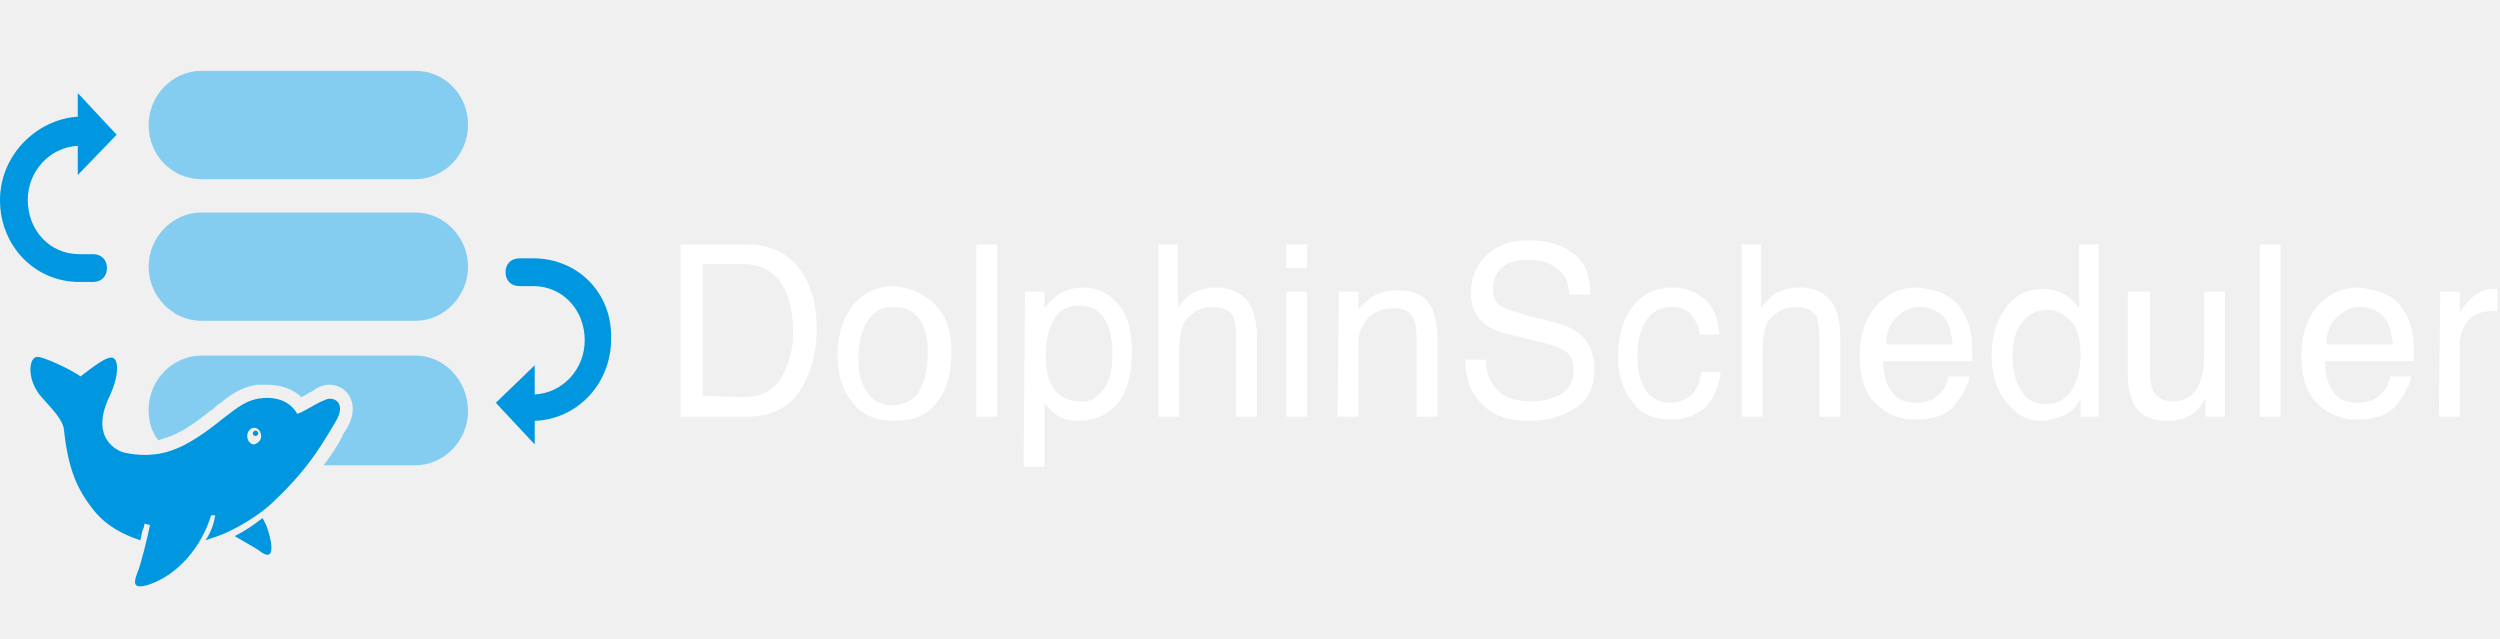
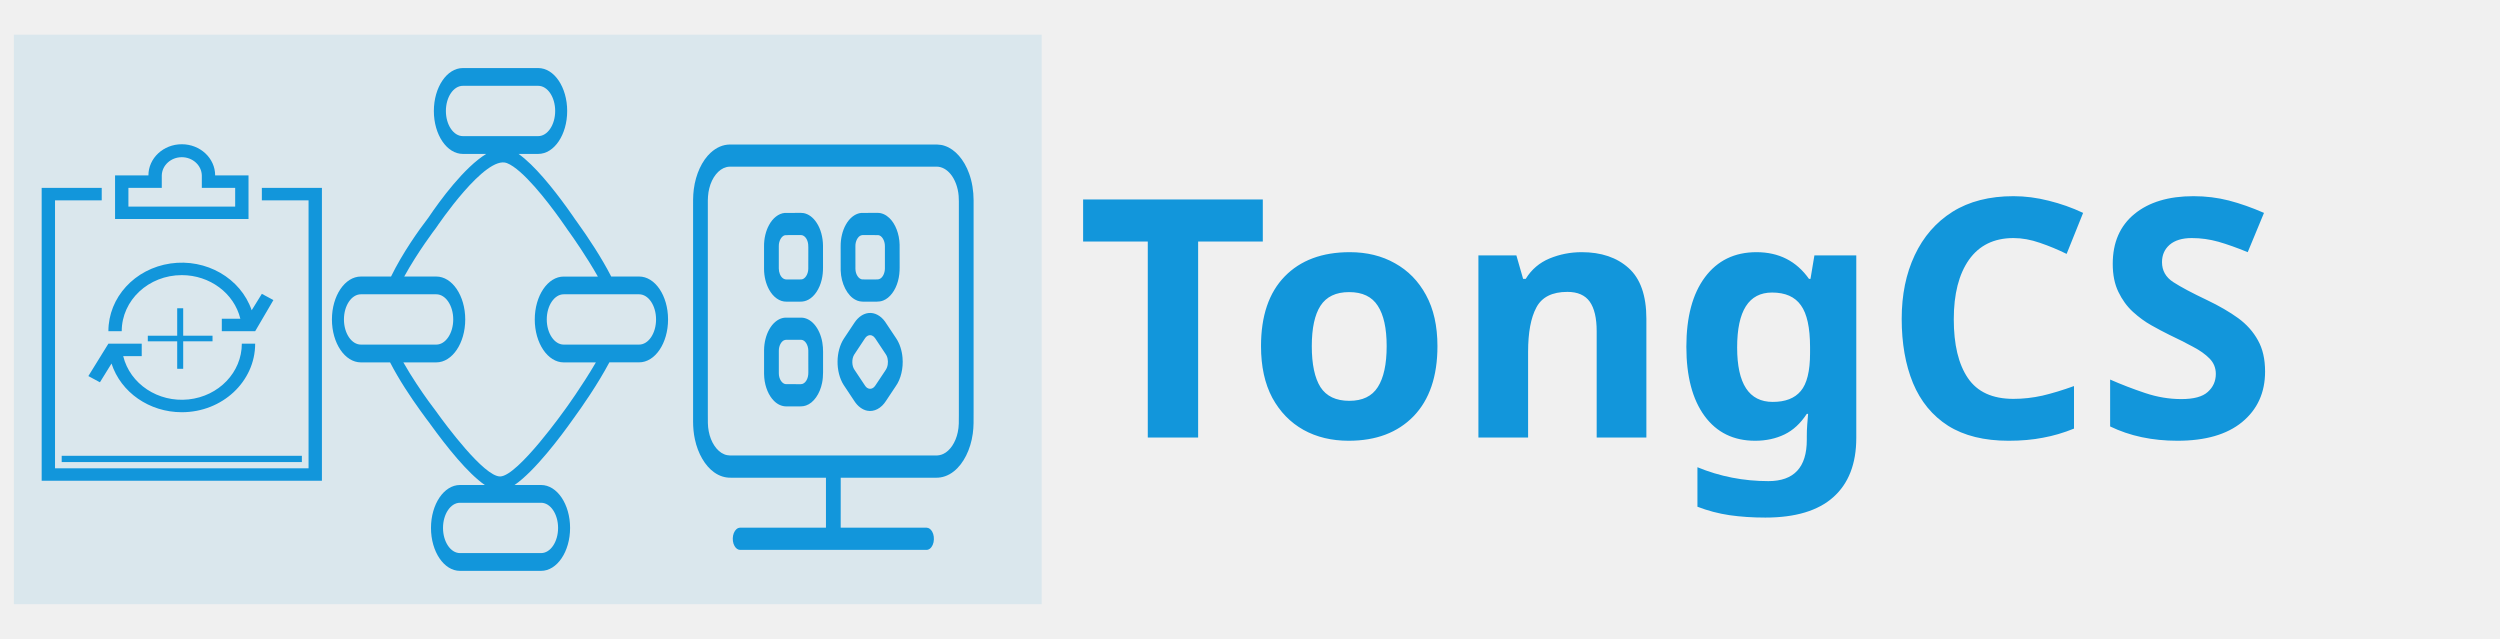
- <svg xmlns="http://www.w3.org/2000/svg" version="1.1" id="图层_1" x="0px" y="0px" viewBox="0 0 180 46" style="enable-background:new 0 0 180 46;" xml:space="preserve">
-   <style type="text/css">
- 	.st0{fill:#85CDF0;}
+ <svg xmlns="http://www.w3.org/2000/svg" width="180" height="46" version="1.1" style="enable-background:new 0 0 180 46;" xml:space="preserve">
+   <style type="text/css">.st0{fill:#85CDF0;}
	.st1{fill:#0097E0;}
- 	.st2{fill:#FFFFFF;}
- </style>
+ 	.st2{fill:#282828;}</style>
  <g>
-     <path class="st0" d="M29.9,25.6H14.5c-2.1,0-3.8,1.8-3.8,3.9c0,0.8,0.2,1.6,0.7,2.2c0.3-0.1,0.6-0.2,0.9-0.3l0,0l0,0   c1-0.4,2.1-1.2,2.8-1.8c0.2-0.1,0.3-0.2,0.4-0.3c0.1-0.1,0.2-0.2,0.4-0.3c0.6-0.5,1.4-1.1,2.6-1.3c0.2,0,0.4,0,0.7,0   c1,0,1.9,0.3,2.5,0.9c0.2-0.1,0.4-0.2,0.5-0.3c0.3-0.1,0.5-0.3,0.7-0.4s0.5-0.2,0.8-0.2c0.6,0,1.2,0.3,1.5,0.9   c0.2,0.4,0.4,1.1-0.2,2.2c-0.1,0.2-0.3,0.4-0.4,0.7c-0.3,0.6-0.7,1.2-1.3,2h6.6c2.1,0,3.8-1.8,3.8-3.9C33.7,27.4,32,25.6,29.9,25.6   z" />
-     <path class="st1" d="M5.7,20.3h1c0.6,0,1-0.4,1-1s-0.4-1-1-1h-1c-2.1,0-3.7-1.7-3.7-3.9c0-2.1,1.6-3.8,3.6-3.9v2.1l2.8-2.9l-2.8-3   v1.7c-3,0.2-5.6,2.8-5.6,6C0,17.7,2.5,20.3,5.7,20.3z" />
-     <path class="st1" d="M38.4,18.6h-1c-0.6,0-1,0.4-1,1s0.4,1,1,1h1c2.1,0,3.7,1.7,3.7,3.9c0,2.1-1.6,3.8-3.6,3.9v-2.1L35.7,29l2.8,3   v-1.7c3-0.1,5.5-2.6,5.5-5.9C44.1,21.1,41.6,18.6,38.4,18.6z" />
-     <path class="st0" d="M29.9,15.3H14.5c-2.1,0-3.8,1.8-3.8,3.9s1.7,3.9,3.8,3.9h15.4c2.1,0,3.8-1.8,3.8-3.9S32,15.3,29.9,15.3z" />
-     <path class="st0" d="M29.9,5.1H14.5c-2.1,0-3.8,1.8-3.8,3.9l0,0c0,2.2,1.7,3.9,3.8,3.9h15.4c2.1,0,3.8-1.8,3.8-3.9l0,0   C33.7,6.8,32,5.1,29.9,5.1z" />
-     <path class="st1" d="M19.5,39c0.2,1.3-0.4,1-0.9,0.6c-0.3-0.2-1.2-0.7-1.7-1c0.8-0.4,1.5-0.9,2-1.3C19.2,37.8,19.4,38.4,19.5,39z    M18.4,31c-0.1,0-0.2,0.1-0.2,0.2s0.1,0.2,0.2,0.2s0.2-0.1,0.2-0.2S18.5,31,18.4,31z M24.2,30.3c-0.8,1.3-1.8,3.3-4.6,5.9   c-0.6,0.6-1.9,1.5-3.2,2.1c-0.4,0.2-1,0.4-1.6,0.6c0.4-0.6,0.6-1.2,0.7-1.8h-0.3c-0.7,2.3-2.4,4.3-4.5,5c-1.3,0.4-1-0.3-0.8-0.9   c0.2-0.4,0.7-2.4,0.9-3.4l-0.4-0.1c0,0,0,0.2-0.1,0.4s-0.1,0.5-0.2,0.8c-1.2-0.4-2.4-1-3.3-2.1c-1.3-1.6-1.9-3.1-2.2-5.9   c-0.1-0.7-0.8-1.4-1.6-2.3c-1-1.1-1-2.7-0.4-2.9c0.4-0.1,2.5,0.9,3.2,1.4c0.8-0.6,2-1.6,2.4-1.3C8.5,26,8.6,27,7.9,28.5   c-1.5,3.1,0.6,4,1.1,4.1c0.9,0.2,2.3,0.3,3.7-0.3c1.3-0.5,2.9-1.8,3.4-2.2c0.7-0.5,1.4-1.2,2.5-1.4c1.3-0.2,2.3,0.2,2.8,1.1   c0.6-0.2,1.4-0.8,2-1C23.9,28.5,25,28.9,24.2,30.3z M18.8,31.4c0-0.3-0.2-0.6-0.5-0.6s-0.5,0.3-0.5,0.6S18,32,18.3,32   C18.6,31.9,18.8,31.7,18.8,31.4z" />
-     <g>
-       <path class="st2" d="M49,17.6h4.8c1.6,0,2.9,0.6,3.8,1.8c0.8,1.1,1.2,2.5,1.2,4.2c0,1.3-0.2,2.5-0.7,3.6c-0.8,1.9-2.3,2.8-4.3,2.8    H49V17.6z M53.5,28.6c0.5,0,1-0.1,1.3-0.2c0.6-0.2,1.1-0.6,1.5-1.3c0.3-0.5,0.5-1.1,0.7-1.9c0.1-0.5,0.1-0.9,0.1-1.3    c0-1.5-0.3-2.7-0.9-3.6c-0.6-0.8-1.5-1.3-2.8-1.3h-2.8v9.5L53.5,28.6L53.5,28.6z" />
-       <path class="st2" d="M67.3,21.9c0.8,0.8,1.2,1.9,1.2,3.4s-0.3,2.7-1,3.6c-0.7,1-1.7,1.4-3.2,1.4c-1.2,0-2.2-0.4-2.9-1.3    c-0.7-0.8-1.1-2-1.1-3.4c0-1.5,0.4-2.7,1.1-3.6c0.7-0.9,1.7-1.4,3-1.4C65.5,20.7,66.5,21.1,67.3,21.9z M66.3,27.9    c0.4-0.8,0.5-1.6,0.5-2.5c0-0.8-0.1-1.5-0.4-2.1c-0.4-0.8-1.1-1.2-2.1-1.2c-0.9,0-1.5,0.4-1.9,1.1s-0.6,1.6-0.6,2.6    s0.2,1.8,0.6,2.4c0.4,0.6,1,1,1.9,1C65.3,29.1,66,28.7,66.3,27.9z" />
-       <path class="st2" d="M70.3,17.6h1.5V30h-1.5V17.6z" />
-       <path class="st2" d="M73.8,21h1.4v1.2c0.3-0.4,0.6-0.7,1-1c0.5-0.3,1.1-0.5,1.8-0.5c1,0,1.8,0.4,2.5,1.2c0.7,0.8,1,1.9,1,3.4    c0,2-0.5,3.4-1.5,4.2c-0.6,0.5-1.4,0.8-2.2,0.8c-0.7,0-1.2-0.1-1.7-0.4c-0.3-0.2-0.6-0.5-0.9-0.9v4.6h-1.5L73.8,21L73.8,21z     M79.4,28.1c0.5-0.6,0.7-1.5,0.7-2.7c0-0.7-0.1-1.3-0.3-1.9c-0.4-1-1.1-1.5-2.1-1.5s-1.7,0.5-2.1,1.6c-0.2,0.6-0.3,1.3-0.3,2.1    c0,0.7,0.1,1.3,0.3,1.8c0.4,0.9,1.1,1.4,2.1,1.4C78.4,29,78.9,28.7,79.4,28.1z" />
-       <path class="st2" d="M83.3,17.6h1.5v4.6c0.3-0.5,0.7-0.8,0.9-1c0.5-0.3,1.1-0.5,1.8-0.5c1.3,0,2.1,0.5,2.6,1.4    c0.2,0.5,0.4,1.2,0.4,2.1V30H89v-5.7c0-0.7-0.1-1.2-0.2-1.5c-0.3-0.5-0.8-0.7-1.5-0.7c-0.6,0-1.2,0.2-1.7,0.7    c-0.5,0.4-0.7,1.3-0.7,2.5V30h-1.5V17.6H83.3z" />
-       <path class="st2" d="M92.6,17.6h1.5v1.7h-1.5V17.6z M92.6,21h1.5v9h-1.5V21z" />
-       <path class="st2" d="M96.4,21h1.4v1.3c0.4-0.5,0.9-0.9,1.3-1.1c0.5-0.2,1-0.3,1.5-0.3c1.2,0,2.1,0.4,2.5,1.3    c0.2,0.5,0.4,1.2,0.4,2.1V30H102v-5.7c0-0.6-0.1-1-0.2-1.3c-0.3-0.6-0.7-0.8-1.4-0.8c-0.3,0-0.6,0-0.9,0.1    c-0.4,0.1-0.8,0.4-1.1,0.7c-0.2,0.3-0.4,0.6-0.5,0.9s-0.1,0.8-0.1,1.4V30h-1.5L96.4,21L96.4,21z" />
-       <path class="st2" d="M107,26c0,0.7,0.2,1.3,0.5,1.7c0.5,0.8,1.4,1.2,2.8,1.2c0.6,0,1.1-0.1,1.6-0.3c0.9-0.3,1.4-1,1.4-1.9    c0-0.7-0.2-1.2-0.6-1.4c-0.4-0.3-1-0.5-1.9-0.7l-1.6-0.4c-1-0.2-1.8-0.5-2.2-0.8c-0.7-0.5-1.1-1.3-1.1-2.3c0-1.1,0.4-2,1.1-2.7    s1.8-1.1,3.1-1.1c1.2,0,2.3,0.3,3.1,0.9c0.9,0.6,1.3,1.6,1.3,3H113c-0.1-0.7-0.2-1.2-0.5-1.5c-0.5-0.6-1.3-1-2.4-1    c-0.9,0-1.6,0.2-2,0.6s-0.6,0.9-0.6,1.5s0.2,1.1,0.7,1.3c0.3,0.2,1,0.4,2.1,0.7l1.6,0.4c0.8,0.2,1.4,0.5,1.8,0.8    c0.7,0.6,1.1,1.4,1.1,2.5c0,1.4-0.5,2.4-1.4,2.9c-0.9,0.6-2,0.9-3.3,0.9c-1.5,0-2.6-0.4-3.4-1.2c-0.8-0.8-1.2-1.8-1.2-3.2h1.5V26z    " />
-       <path class="st2" d="M122.7,21.5c0.6,0.5,1,1.3,1.1,2.6h-1.4c-0.1-0.6-0.3-1-0.6-1.4c-0.3-0.4-0.8-0.6-1.5-0.6    c-0.9,0-1.6,0.5-2,1.4c-0.3,0.6-0.4,1.4-0.4,2.3s0.2,1.7,0.6,2.3c0.4,0.6,1,0.9,1.8,0.9c0.6,0,1.1-0.2,1.5-0.6s0.6-0.9,0.7-1.6    h1.4c-0.2,1.2-0.6,2.1-1.2,2.6c-0.7,0.6-1.5,0.8-2.5,0.8c-1.1,0-2.1-0.4-2.7-1.3c-0.7-0.9-1-1.9-1-3.2c0-1.6,0.4-2.8,1.1-3.7    c0.7-0.9,1.7-1.3,2.9-1.3C121.3,20.7,122.1,21,122.7,21.5z" />
-       <path class="st2" d="M125.3,17.6h1.5v4.6c0.3-0.5,0.7-0.8,0.9-1c0.5-0.3,1.1-0.5,1.8-0.5c1.3,0,2.1,0.5,2.6,1.4    c0.2,0.5,0.4,1.2,0.4,2.1V30H131v-5.7c0-0.7-0.1-1.2-0.2-1.5c-0.3-0.5-0.8-0.7-1.5-0.7c-0.6,0-1.2,0.2-1.7,0.7    c-0.5,0.4-0.7,1.3-0.7,2.5V30h-1.5V17.6H125.3z" />
-       <path class="st2" d="M140,21.2c0.6,0.3,1,0.7,1.3,1.2s0.5,1,0.6,1.6c0.1,0.4,0.1,1.1,0.1,2h-6.4c0,0.9,0.2,1.7,0.6,2.2    c0.4,0.6,1,0.8,1.8,0.8s1.4-0.3,1.8-0.8c0.3-0.3,0.4-0.7,0.5-1.1h1.5c0,0.3-0.2,0.7-0.4,1.1s-0.5,0.7-0.7,1    c-0.4,0.5-1,0.8-1.7,0.9c-0.4,0.1-0.8,0.1-1.2,0.1c-1.1,0-2-0.4-2.8-1.2c-0.8-0.8-1.1-2-1.1-3.4c0-1.5,0.4-2.6,1.1-3.5    c0.8-0.9,1.8-1.4,3-1.4C138.9,20.8,139.5,20.9,140,21.2z M140.6,24.8c-0.1-0.7-0.2-1.2-0.4-1.6c-0.4-0.7-1.1-1.1-2-1.1    c-0.7,0-1.2,0.3-1.7,0.8s-0.7,1.1-0.7,1.9C135.8,24.8,140.6,24.8,140.6,24.8z" />
-       <path class="st2" d="M148.8,21.3c0.3,0.2,0.6,0.5,0.9,0.9v-4.6h1.4V30h-1.3v-1.3c-0.3,0.6-0.7,1-1.2,1.2s-1,0.4-1.6,0.4    c-1,0-1.8-0.4-2.5-1.3c-0.7-0.8-1.1-2-1.1-3.4c0-1.3,0.3-2.5,1-3.4c0.7-1,1.6-1.4,2.8-1.4C147.8,20.8,148.3,21,148.8,21.3z     M145.5,28.1c0.4,0.7,1,1,1.9,1c0.7,0,1.2-0.3,1.7-0.9c0.4-0.6,0.7-1.5,0.7-2.6s-0.2-2-0.7-2.5s-1-0.8-1.7-0.8s-1.3,0.3-1.8,0.9    s-0.7,1.4-0.7,2.6C144.9,26.6,145.1,27.4,145.5,28.1z" />
-       <path class="st2" d="M154.8,21v6c0,0.5,0.1,0.8,0.2,1.1c0.3,0.5,0.7,0.8,1.4,0.8c1,0,1.7-0.5,2-1.4c0.2-0.5,0.3-1.2,0.3-2.1V21    h1.5v9h-1.4v-1.3c-0.2,0.3-0.4,0.6-0.7,0.9c-0.6,0.5-1.2,0.7-2,0.7c-1.2,0-2.1-0.4-2.5-1.3c-0.2-0.5-0.4-1.1-0.4-1.8V21H154.8z" />
-       <path class="st2" d="M162.7,17.6h1.5V30h-1.5V17.6z" />
-       <path class="st2" d="M171.8,21.2c0.6,0.3,1,0.7,1.3,1.2s0.5,1,0.6,1.6c0.1,0.4,0.1,1.1,0.1,2h-6.4c0,0.9,0.2,1.7,0.6,2.2    c0.4,0.6,1,0.8,1.8,0.8s1.4-0.3,1.8-0.8c0.3-0.3,0.4-0.7,0.5-1.1h1.5c0,0.3-0.2,0.7-0.4,1.1s-0.5,0.7-0.7,1    c-0.4,0.5-1,0.8-1.7,0.9c-0.4,0.1-0.8,0.1-1.2,0.1c-1.1,0-2-0.4-2.8-1.2c-0.8-0.8-1.1-2-1.1-3.4c0-1.5,0.4-2.6,1.1-3.5    c0.8-0.9,1.8-1.4,3-1.4C170.6,20.8,171.2,20.9,171.8,21.2z M172.3,24.8c-0.1-0.7-0.2-1.2-0.4-1.6c-0.4-0.7-1.1-1.1-2-1.1    c-0.7,0-1.2,0.3-1.7,0.8s-0.7,1.1-0.7,1.9C167.5,24.8,172.3,24.8,172.3,24.8z" />
-       <path class="st2" d="M175.7,21h1.4v1.6c0.1-0.3,0.4-0.7,0.8-1.1c0.4-0.4,1-0.7,1.5-0.7h0.1c0.1,0,0.2,0,0.3,0v1.6    c-0.1,0-0.2,0-0.2,0c-0.1,0-0.2,0-0.2,0c-0.7,0-1.3,0.2-1.7,0.7s-0.6,1.1-0.6,1.7V30h-1.5L175.7,21L175.7,21z" />
+     <rect x="-1" y="-1" width="182" height="48" id="canvas_background" fill="none" />
+   </g>
+   <g>
+     <defs>
+       <style type="text/css">@font-face { font-family: feedback-iconfont; src: url("//at.alicdn.com/t/font_1031158_u69w8yhxdu.woff2?t=1630033759944") format("woff2"), url("//at.alicdn.com/t/font_1031158_u69w8yhxdu.woff?t=1630033759944") format("woff"), url("//at.alicdn.com/t/font_1031158_u69w8yhxdu.ttf?t=1630033759944") format("truetype"); }</style>
+     </defs>
+     <rect stroke="null" fill="#1296db" stroke-width="0" stroke-opacity="null" fill-opacity="null" x="1" y="2.5" width="74" height="41" id="svg_87" opacity="0.1" />
+     <g stroke="null" id="svg_35">
+       <path stroke="null" d="m46.014,19.909l-2.007,0c-0.69,-1.347 -1.637,-2.784 -2.505,-3.99l-0.073,-0.097c-0.05,-0.074 -0.264,-0.392 -0.586,-0.837c-1.016,-1.411 -2.373,-3.107 -3.509,-3.903l1.416,0c1.153,0 2.087,-1.383 2.087,-3.091c0,-1.706 -0.933,-3.091 -2.087,-3.091l-5.425,0c-1.151,0 -2.087,1.386 -2.087,3.091c0,1.708 0.935,3.091 2.087,3.091l1.682,0c-1.577,0.966 -3.312,3.327 -4.159,4.584c-0.7,0.909 -1.86,2.543 -2.693,4.244l-2.169,0c-1.153,0 -2.087,1.386 -2.087,3.091s0.933,3.091 2.087,3.091l2.1,0c0.631,1.227 1.476,2.502 2.214,3.521c0.322,0.451 0.551,0.75 0.607,0.82l0.071,0.1c1.195,1.654 2.709,3.547 3.929,4.387l-1.791,0c-1.151,0 -2.085,1.386 -2.085,3.091s0.933,3.091 2.085,3.091l5.843,0c1.151,0 2.087,-1.386 2.087,-3.091s-0.935,-3.091 -2.087,-3.091l-1.912,0c1.457,-0.999 3.333,-3.496 4.206,-4.733c0.645,-0.881 1.772,-2.502 2.622,-4.098l2.138,0c1.153,0.003 2.087,-1.38 2.087,-3.089s-0.933,-3.091 -2.087,-3.091l0,-0zm-12.688,-10.108c-0.674,0 -1.222,-0.812 -1.222,-1.811s0.548,-1.811 1.222,-1.811l5.425,0c0.674,0 1.222,0.812 1.222,1.811s-0.55,1.811 -1.222,1.811l-5.425,0zm5.634,26.399c0.674,0 1.222,0.812 1.222,1.811s-0.548,1.811 -1.222,1.811l-5.843,0c-0.672,0 -1.22,-0.812 -1.22,-1.811s0.548,-1.811 1.22,-1.811l5.843,0zm-12.974,-11.389c-0.674,0 -1.222,-0.812 -1.222,-1.811s0.548,-1.811 1.222,-1.811l5.425,0c0.674,0 1.222,0.812 1.222,1.811s-0.55,1.811 -1.222,1.811l-5.425,0zm14.728,4.628c0,0 -3.416,4.833 -4.697,4.866c-1.163,0.031 -3.988,-3.811 -4.5,-4.523c-0.052,-0.074 -0.081,-0.115 -0.081,-0.115s-0.24,-0.31 -0.596,-0.799c-0.493,-0.686 -1.2,-1.721 -1.798,-2.776l2.368,0c1.151,0 2.087,-1.386 2.087,-3.091s-0.935,-3.091 -2.087,-3.091l-2.306,0c0.977,-1.775 2.214,-3.404 2.284,-3.493c0.111,-0.164 3.563,-5.283 5.112,-4.674c1.132,0.443 2.899,2.735 3.803,3.993c0.354,0.494 0.577,0.827 0.577,0.827s0.029,0.036 0.081,0.11c0.285,0.397 1.271,1.8 2.085,3.24l-2.456,0c-1.151,-0.003 -2.087,1.383 -2.087,3.089s0.935,3.091 2.087,3.091l2.313,0c-0.996,1.711 -2.189,3.347 -2.189,3.347l0,-0zm5.3,-4.628l-5.425,0c-0.674,0 -1.222,-0.812 -1.222,-1.811s0.548,-1.811 1.222,-1.811l5.425,0c0.674,0 1.222,0.812 1.222,1.811s-0.548,1.811 -1.222,1.811z" p-id="4226" fill="#1296db" id="svg_34" />
+     </g>
+     <defs>
+       <style type="text/css">@font-face { font-family: feedback-iconfont; src: url("//at.alicdn.com/t/font_1031158_u69w8yhxdu.woff2?t=1630033759944") format("woff2"), url("//at.alicdn.com/t/font_1031158_u69w8yhxdu.woff?t=1630033759944") format("woff"), url("//at.alicdn.com/t/font_1031158_u69w8yhxdu.ttf?t=1630033759944") format("truetype"); }</style>
+     </defs>
+     <defs>
+       <style type="text/css">@font-face { font-family: feedback-iconfont; src: url("//at.alicdn.com/t/font_1031158_u69w8yhxdu.woff2?t=1630033759944") format("woff2"), url("//at.alicdn.com/t/font_1031158_u69w8yhxdu.woff?t=1630033759944") format("woff"), url("//at.alicdn.com/t/font_1031158_u69w8yhxdu.ttf?t=1630033759944") format("truetype"); }</style>
+     </defs>
+     <defs>
+       <style type="text/css">@font-face { font-family: feedback-iconfont; src: url("//at.alicdn.com/t/font_1031158_u69w8yhxdu.woff2?t=1630033759944") format("woff2"), url("//at.alicdn.com/t/font_1031158_u69w8yhxdu.woff?t=1630033759944") format("woff"), url("//at.alicdn.com/t/font_1031158_u69w8yhxdu.ttf?t=1630033759944") format("truetype"); }</style>
+     </defs>
+     <g stroke="null" id="svg_73">
+       <path stroke="null" d="m16.932,15.77l0.961,0l0,-3.141l-2.402,0a2.402,2.243 0 0 0 -4.805,0l-2.402,0l0,3.141l8.648,0l0,0zm-7.686,-2.243l2.402,0l0,-0.898a1.442,1.346 0 0 1 2.883,0l0,0.898l2.401,0l0,1.346l-7.686,0l0,-1.346zm-4.804,19.293l17.293,0l0,0.448l-17.293,0l0,-0.448z" p-id="4878" fill="#1296db" id="svg_69" />
+       <path stroke="null" d="m18.853,13.527l0,0.898l3.363,0l0,19.293l-18.255,0l0,-19.293l3.363,0l0,-0.898l-4.324,0l0,21.087l20.178,0l0,-21.087l-4.324,0l-0,0z" p-id="4879" fill="#1296db" id="svg_70" />
+       <path stroke="null" d="m13.089,19.809a4.324,4.038 0 0 1 4.216,3.14l-1.335,0l0,0.898l2.403,0l1.312,-2.242l-0.832,-0.449l-0.732,1.183a5.285,4.936 0 0 0 -10.317,1.508l0.96,0a4.324,4.038 0 0 1 4.325,-4.038l0,-0zm-5.894,7.715l0.834,-1.349a5.287,4.937 0 0 0 5.059,3.505a5.284,4.935 0 0 0 5.284,-4.935l-0.961,0a4.324,4.038 0 0 1 -8.54,0.898l1.333,0l0,-0.898l-2.4,0l-1.442,2.332l0.832,0.447z" p-id="4880" fill="#1296db" id="svg_71" />
+       <path stroke="null" d="m13.19,24.575l0,1.978l-0.432,0l0,-1.978l-2.116,0l0,-0.403l2.116,0l0,-1.977l0.432,0l0,1.976l2.112,0l0,0.403l-2.112,0l0,0.001z" p-id="4881" fill="#1296db" id="svg_72" />
+     </g>
+     <text font-weight="bold" style="cursor: move;" fill="#1296db" stroke="null" stroke-width="0" x="77.5" y="31.5" id="svg_74" font-size="24" font-family="'Trebuchet MS', Gadget, sans-serif" text-anchor="start" xml:space="preserve">TongCS</text>
+     <defs>
+       <style type="text/css">@font-face { font-family: feedback-iconfont; src: url("//at.alicdn.com/t/font_1031158_u69w8yhxdu.woff2?t=1630033759944") format("woff2"), url("//at.alicdn.com/t/font_1031158_u69w8yhxdu.woff?t=1630033759944") format("woff"), url("//at.alicdn.com/t/font_1031158_u69w8yhxdu.ttf?t=1630033759944") format("truetype"); }</style>
+     </defs>
+     <defs>
+       <style type="text/css">@font-face { font-family: feedback-iconfont; src: url("//at.alicdn.com/t/font_1031158_u69w8yhxdu.woff2?t=1630033759944") format("woff2"), url("//at.alicdn.com/t/font_1031158_u69w8yhxdu.woff?t=1630033759944") format("woff"), url("//at.alicdn.com/t/font_1031158_u69w8yhxdu.ttf?t=1630033759944") format("truetype"); }</style>
+     </defs>
+     <g stroke="null" id="svg_86">
+       <path stroke="null" d="m51.17,10.995c0.408,-0.379 0.885,-0.583 1.364,-0.589c4.795,0 9.59,0 14.385,0c0.373,0.007 0.753,-0.037 1.119,0.101c0.733,0.247 1.381,0.992 1.737,1.985c0.215,0.587 0.322,1.257 0.324,1.925c0.001,5.096 0,10.192 0,15.289c-0.002,0.506 0.015,1.02 -0.059,1.518c-0.156,1.15 -0.672,2.17 -1.362,2.712c-0.398,0.319 -0.852,0.471 -1.302,0.46c-2.281,-0.001 -4.563,0 -6.844,-0.001c-0.002,1.199 0.002,2.398 -0.002,3.596c2.062,0.008 4.123,0.001 6.185,0.003c0.153,-0 0.303,0.106 0.401,0.282c0.121,0.206 0.155,0.512 0.098,0.771c-0.055,0.261 -0.209,0.468 -0.387,0.525c-0.082,0.029 -0.167,0.018 -0.251,0.02c-4.43,-0 -8.86,0 -13.29,-0c-0.152,0 -0.302,-0.105 -0.401,-0.281c-0.117,-0.199 -0.152,-0.489 -0.105,-0.742c0.048,-0.263 0.195,-0.478 0.37,-0.547c0.089,-0.038 0.182,-0.027 0.273,-0.028l6.046,0c0,-1.2 0,-2.399 0,-3.599c-2.282,0 -4.564,-0 -6.845,0c-0.416,0.009 -0.835,-0.119 -1.211,-0.392c-0.651,-0.465 -1.164,-1.346 -1.382,-2.379c-0.089,-0.408 -0.127,-0.838 -0.129,-1.267c-0,-5.085 0,-10.17 0,-15.255c0.002,-0.494 -0.015,-0.994 0.052,-1.481c0.138,-1.081 0.592,-2.058 1.217,-2.63m1.123,1.044c-0.549,0.136 -1.033,0.737 -1.225,1.523c-0.098,0.369 -0.111,0.772 -0.105,1.165l0,15.153c0,0.391 -0.013,0.79 0.063,1.169c0.146,0.796 0.585,1.451 1.115,1.663c0.276,0.12 0.565,0.081 0.848,0.087c4.78,0 9.56,-0 14.341,0c0.198,0.006 0.399,-0.022 0.588,-0.114c0.487,-0.227 0.887,-0.827 1.04,-1.558c0.092,-0.402 0.079,-0.832 0.079,-1.25l0,-14.98c-0.001,-0.263 0.006,-0.527 -0.015,-0.79c-0.049,-0.61 -0.263,-1.185 -0.581,-1.568c-0.279,-0.341 -0.636,-0.534 -0.995,-0.536c-4.971,0.001 -9.942,-0 -14.914,0.001c-0.08,0.002 -0.16,0.014 -0.239,0.034l0,0z" p-id="30131" fill="#1296db" id="svg_84" />
+       <path stroke="null" d="m56.493,15.331c0.324,-0.007 0.647,-0.001 0.971,-0.003c0.129,0.003 0.259,-0.01 0.388,0.014c0.357,0.061 0.699,0.313 0.949,0.703c0.286,0.429 0.449,1.031 0.455,1.637c0.001,0.526 -0,1.053 0.001,1.579c0.002,0.299 -0.027,0.599 -0.095,0.881c-0.157,0.657 -0.515,1.198 -0.953,1.432c-0.194,0.108 -0.401,0.149 -0.607,0.145c-0.327,-0.001 -0.654,-0 -0.981,0c-0.477,0.011 -0.951,-0.319 -1.251,-0.877c-0.226,-0.412 -0.357,-0.941 -0.359,-1.476c0,-0.539 0,-1.077 -0,-1.616c-0.008,-0.557 0.122,-1.115 0.358,-1.544c0.273,-0.51 0.692,-0.834 1.126,-0.875m0.019,1.605c-0.245,0.058 -0.444,0.404 -0.44,0.779c0,0.538 0,1.076 -0,1.615c-0,0.291 0.116,0.573 0.29,0.701c0.107,0.088 0.231,0.095 0.35,0.091c0.328,-0.003 0.656,0.004 0.983,-0.003c0.261,-0.017 0.489,-0.359 0.499,-0.752c0.006,-0.516 0,-1.033 0.003,-1.549c0.002,-0.156 -0.011,-0.317 -0.061,-0.457c-0.088,-0.271 -0.288,-0.448 -0.488,-0.435c-0.378,0.008 -0.757,-0.013 -1.135,0.011l0,0zm5.507,-1.606c0.385,-0.005 0.769,0 1.153,-0.003c0.303,-0.007 0.606,0.127 0.862,0.372c0.432,0.409 0.717,1.144 0.736,1.912c0.006,0.539 0,1.078 0.003,1.616c0.003,0.344 -0.032,0.692 -0.121,1.011c-0.183,0.681 -0.588,1.215 -1.062,1.399c-0.306,0.125 -0.626,0.068 -0.94,0.081c-0.344,-0.013 -0.699,0.054 -1.03,-0.119c-0.608,-0.288 -1.064,-1.171 -1.093,-2.131c-0.005,-0.573 0,-1.146 -0.002,-1.719c-0.008,-0.569 0.128,-1.139 0.373,-1.572c0.275,-0.499 0.692,-0.813 1.122,-0.848m-0.024,1.616c-0.24,0.081 -0.423,0.434 -0.409,0.805c0.002,0.538 -0.001,1.077 0.001,1.616c0.008,0.401 0.245,0.744 0.51,0.753c0.306,0.006 0.611,0.001 0.917,0.002c0.129,0.002 0.263,0.012 0.383,-0.074c0.184,-0.124 0.311,-0.413 0.313,-0.717c0.001,-0.539 0.001,-1.078 0,-1.616c0,-0.398 -0.222,-0.763 -0.487,-0.786c-0.344,-0.006 -0.687,0 -1.031,-0.003c-0.066,-0 -0.132,-0.002 -0.196,0.021l0,0zm0.545,5.592c0.426,-0.044 0.862,0.181 1.177,0.616c0.269,0.397 0.533,0.801 0.8,1.2c0.253,0.371 0.418,0.875 0.462,1.402c0.066,0.75 -0.118,1.538 -0.488,2.052c-0.233,0.349 -0.465,0.699 -0.698,1.05c-0.341,0.545 -0.859,0.812 -1.351,0.715c-0.35,-0.067 -0.685,-0.314 -0.931,-0.695c-0.258,-0.391 -0.518,-0.779 -0.776,-1.169c-0.282,-0.445 -0.442,-1.062 -0.434,-1.677c0.002,-0.61 0.169,-1.212 0.452,-1.646c0.259,-0.39 0.518,-0.779 0.777,-1.169c0.269,-0.397 0.633,-0.643 1.009,-0.678m-0.001,1.61c-0.1,0.033 -0.195,0.107 -0.266,0.219c-0.258,0.39 -0.518,0.778 -0.775,1.169c-0.186,0.297 -0.176,0.813 0.024,1.09c0.26,0.388 0.518,0.781 0.778,1.169c0.159,0.224 0.414,0.259 0.602,0.099c0.087,-0.072 0.153,-0.185 0.223,-0.289c0.182,-0.274 0.364,-0.548 0.547,-0.822c0.069,-0.104 0.144,-0.204 0.191,-0.335c0.096,-0.254 0.087,-0.589 -0.024,-0.829c-0.038,-0.081 -0.087,-0.147 -0.134,-0.217c-0.232,-0.349 -0.465,-0.699 -0.697,-1.049c-0.121,-0.181 -0.304,-0.257 -0.47,-0.204l0,-0zm-6.182,-1.252c0.072,-0.017 0.145,-0.026 0.219,-0.026c0.372,0.001 0.744,0 1.116,0c0.331,0.004 0.66,0.173 0.925,0.472c0.287,0.322 0.501,0.793 0.589,1.316c0.081,0.447 0.044,0.915 0.052,1.372c-0.01,0.512 0.035,1.038 -0.069,1.534c-0.158,0.8 -0.613,1.445 -1.154,1.63c-0.23,0.087 -0.47,0.063 -0.705,0.066c-0.244,-0 -0.488,0 -0.733,0c-0.31,-0.003 -0.619,-0.14 -0.876,-0.4c-0.374,-0.371 -0.637,-0.99 -0.696,-1.66c-0.021,-0.194 -0.013,-0.39 -0.014,-0.586c-0,-0.47 0,-0.94 -0,-1.41c0.005,-0.539 0.14,-1.073 0.372,-1.484c0.244,-0.442 0.598,-0.74 0.976,-0.826m0.089,1.606c-0.211,0.095 -0.372,0.405 -0.374,0.739c-0,0.55 -0,1.1 0,1.65c0.002,0.402 0.237,0.754 0.503,0.769c0.357,0.007 0.715,0.001 1.073,0.003c0.147,0.002 0.295,-0.084 0.396,-0.246c0.105,-0.155 0.155,-0.379 0.152,-0.597c-0.002,-0.527 0.002,-1.055 -0.002,-1.582c-0.006,-0.399 -0.234,-0.757 -0.501,-0.769c-0.343,-0.003 -0.685,0.001 -1.028,-0.002c-0.074,-0.001 -0.149,-0 -0.219,0.035l-0,-0z" p-id="30132" fill="#1296db" id="svg_85" />
    </g>
  </g>
</svg>
